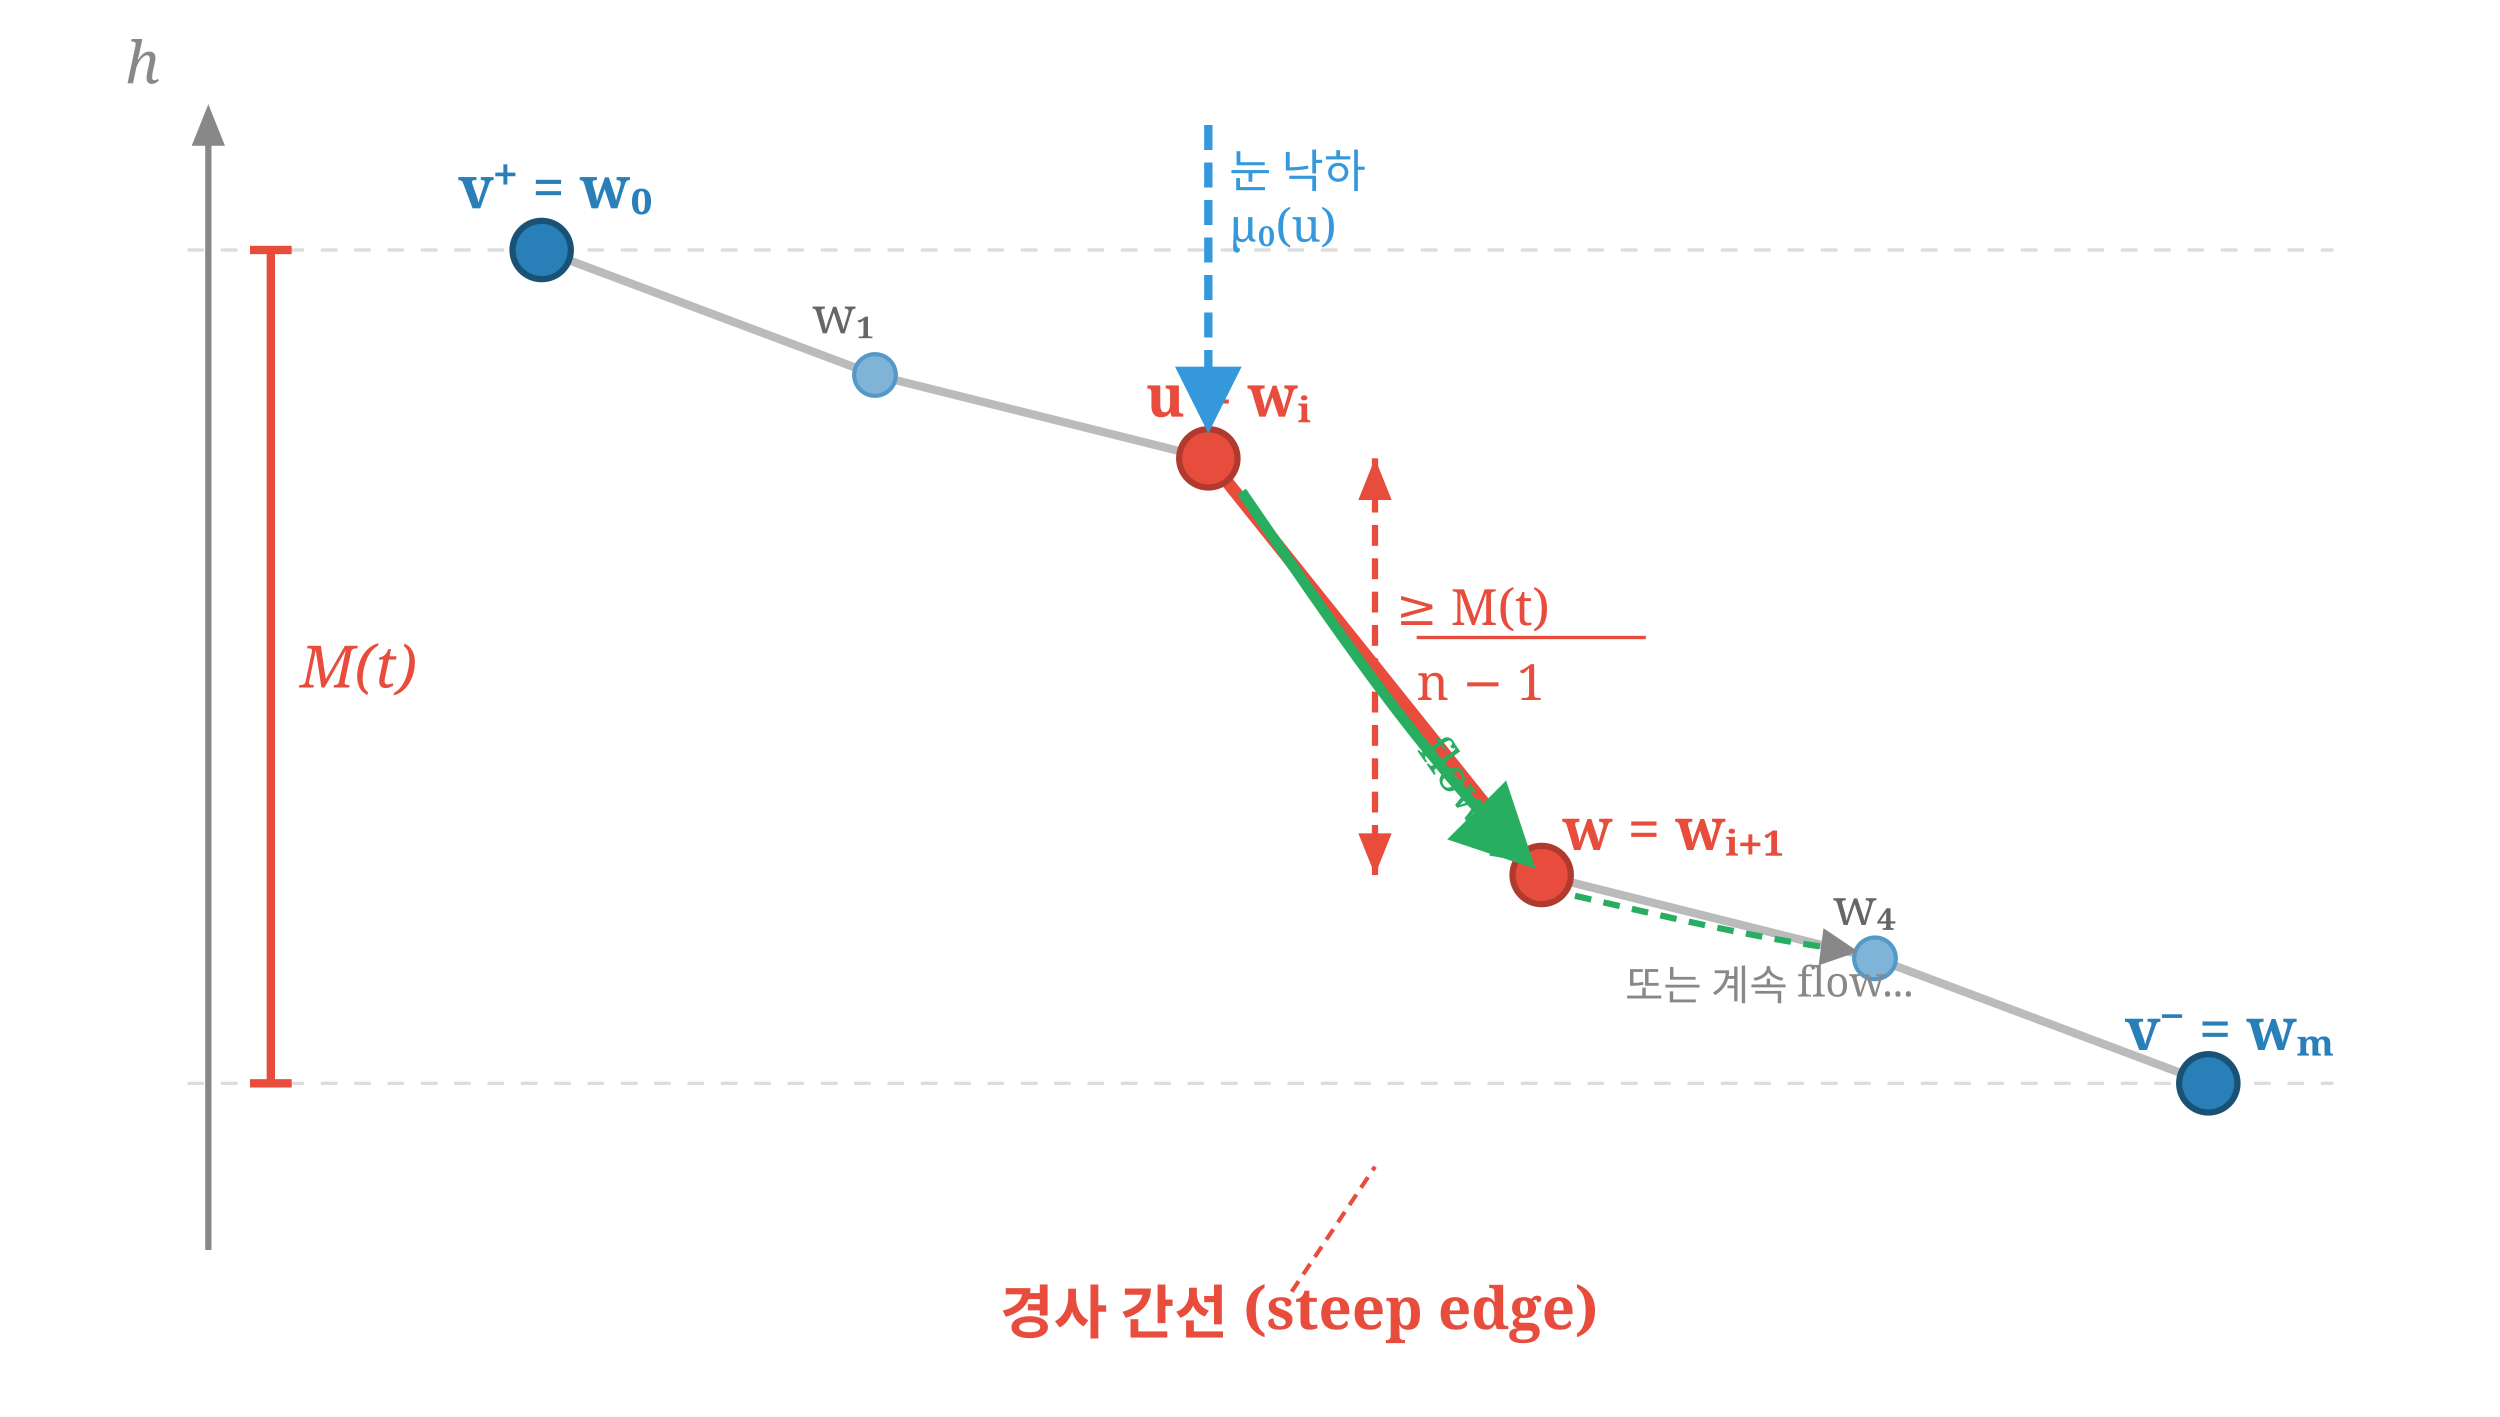
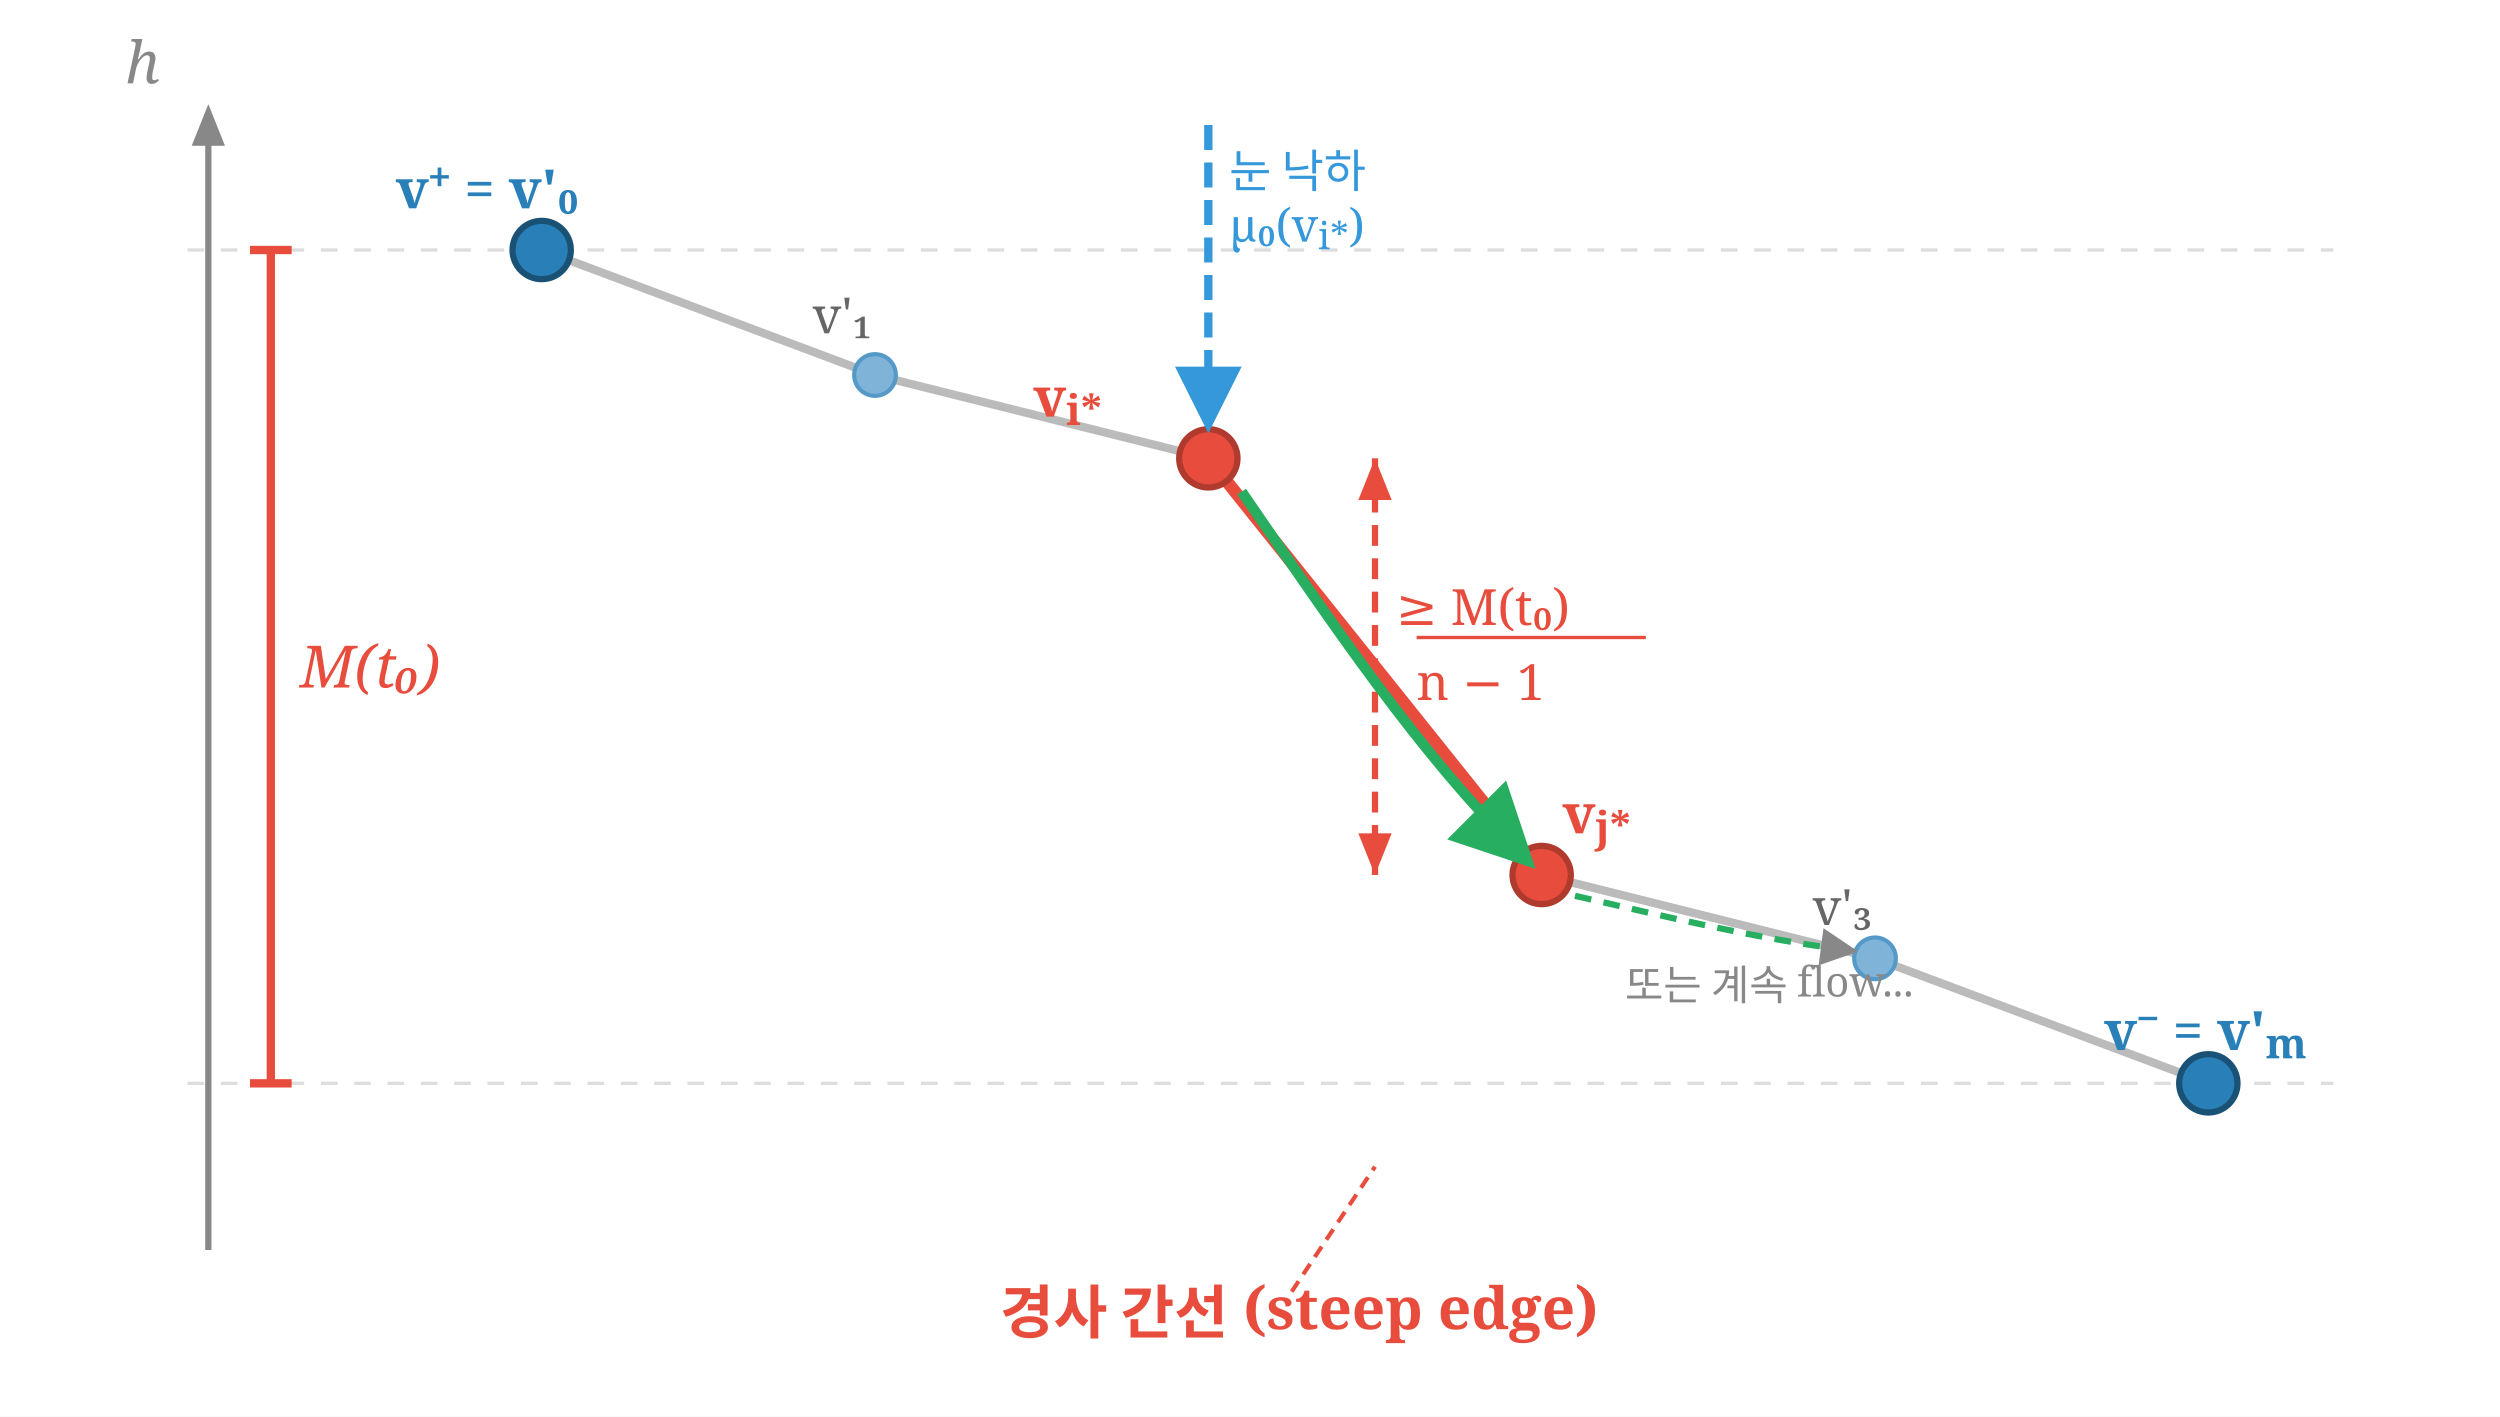
<svg xmlns="http://www.w3.org/2000/svg" viewBox="0 0 600 340" font-family="serif">
  <rect width="600" height="340" fill="white" />
  <line x1="50" y1="30" x2="50" y2="300" stroke="#888" stroke-width="1.5" />
  <polygon points="50,25 46,35 54,35" fill="#888" />
  <text x="30" y="20" font-size="14" fill="#888" font-style="italic">h</text>
  <line x1="45" y1="60" x2="560" y2="60" stroke="#ddd" stroke-width="0.8" stroke-dasharray="4,4" />
  <line x1="45" y1="260" x2="560" y2="260" stroke="#ddd" stroke-width="0.8" stroke-dasharray="4,4" />
  <line x1="65" y1="60" x2="65" y2="260" stroke="#E74C3C" stroke-width="2" />
  <line x1="60" y1="60" x2="70" y2="60" stroke="#E74C3C" stroke-width="2" />
  <line x1="60" y1="260" x2="70" y2="260" stroke="#E74C3C" stroke-width="2" />
-   <text x="72" y="165" font-size="14" fill="#E74C3C" font-style="italic">M(t)</text>
+   <text x="72" y="165" font-size="14" fill="#E74C3C" font-style="italic">M(t₀)</text>
  <line x1="130" y1="60" x2="210" y2="90" stroke="#bbb" stroke-width="2" />
  <line x1="210" y1="90" x2="290" y2="110" stroke="#bbb" stroke-width="2" />
  <line x1="290" y1="110" x2="370" y2="210" stroke="#E74C3C" stroke-width="3" />
  <line x1="370" y1="210" x2="450" y2="230" stroke="#bbb" stroke-width="2" />
  <line x1="450" y1="230" x2="530" y2="260" stroke="#bbb" stroke-width="2" />
  <circle cx="130" cy="60" r="7" fill="#2980B9" stroke="#1A5276" stroke-width="1.5" />
  <circle cx="210" cy="90" r="5" fill="#7FB3D8" stroke="#5499C7" stroke-width="1" />
  <circle cx="290" cy="110" r="7" fill="#E74C3C" stroke="#B03A2E" stroke-width="1.5" />
  <circle cx="370" cy="210" r="7" fill="#E74C3C" stroke="#B03A2E" stroke-width="1.5" />
  <circle cx="450" cy="230" r="5" fill="#7FB3D8" stroke="#5499C7" stroke-width="1" />
  <circle cx="530" cy="260" r="7" fill="#2980B9" stroke="#1A5276" stroke-width="1.5" />
-   <text x="110" y="50" font-size="14" fill="#2980B9" font-weight="bold">v⁺ = w₀</text>
-   <text x="195" y="80" font-size="12" fill="#666">w₁</text>
-   <text x="275" y="100" font-size="14" fill="#E74C3C" font-weight="bold">u = wᵢ</text>
-   <text x="375" y="204" font-size="14" fill="#E74C3C" font-weight="bold">w = wᵢ₊₁</text>
-   <text x="440" y="222" font-size="12" fill="#666">w₄</text>
-   <text x="510" y="252" font-size="14" fill="#2980B9" font-weight="bold">v⁻ = wₘ</text>
+   <text x="95" y="50" font-size="13" fill="#2980B9" font-weight="bold">v⁺ = v'₀</text>
+   <text x="195" y="80" font-size="12" fill="#666">v'₁</text>
+   <text x="248" y="100" font-size="13" fill="#E74C3C" font-weight="bold">v<tspan font-size="10" baseline-shift="sub">i*</tspan>
+   </text>
+   <text x="375" y="200" font-size="13" fill="#E74C3C" font-weight="bold">v<tspan font-size="10" baseline-shift="sub">j*</tspan>
+   </text>
+   <text x="435" y="222" font-size="12" fill="#666">v'₃</text>
+   <text x="505" y="252" font-size="13" fill="#2980B9" font-weight="bold">v⁻ = v'<tspan font-size="10" baseline-shift="sub">m</tspan>
+   </text>
  <line x1="330" y1="110" x2="330" y2="210" stroke="#E74C3C" stroke-width="1.5" stroke-dasharray="5,3" />
  <polygon points="330,110 326,120 334,120" fill="#E74C3C" />
  <polygon points="330,210 326,200 334,200" fill="#E74C3C" />
-   <text x="335" y="150" font-size="12" fill="#E74C3C">≥ M(t)</text>
+   <text x="335" y="150" font-size="12" fill="#E74C3C">≥ M(t₀)</text>
  <text x="340" y="168" font-size="12" fill="#E74C3C">  n − 1</text>
  <line x1="340" y1="153" x2="395" y2="153" stroke="#E74C3C" stroke-width="0.8" />
-   <path d="M290,30 L290,100" stroke="#3498DB" stroke-width="2" stroke-dasharray="6,3" fill="none" marker-end="url(#arrowBlue)" />
+   <path d="M290,30 L290,100" stroke="#3498DB" stroke-width="2" stroke-dasharray="6,3" fill="none" marker-end="url(#arrowBlue2)" />
  <text x="295" y="45" font-size="11" fill="#3498DB">눈 낙하</text>
-   <text x="295" y="58" font-size="11" fill="#3498DB">μ₀(u)</text>
-   <path d="M298,118 C320,150 340,180 365,205" stroke="#27AE60" stroke-width="2.5" fill="none" marker-end="url(#arrowGreen)" />
-   <text x="340" y="180" font-size="11" fill="#27AE60" transform="rotate(55,340,180)">flow ↓</text>
-   <path d="M378,215 C400,220 420,225 443,228" stroke="#27AE60" stroke-width="1.5" fill="none" stroke-dasharray="4,3" marker-end="url(#arrowGreenLight)" />
+   <text x="295" y="58" font-size="11" fill="#3498DB">μ₀(v<tspan font-size="9" baseline-shift="sub">i*</tspan>)</text>
+   <path d="M298,118 C320,150 340,180 365,205" stroke="#27AE60" stroke-width="2.5" fill="none" marker-end="url(#arrowGreen2)" />
+   <path d="M378,215 C400,220 420,225 443,228" stroke="#27AE60" stroke-width="1.5" fill="none" stroke-dasharray="4,3" marker-end="url(#arrowGreenLight2)" />
  <text x="390" y="240" font-size="10" fill="#888">또는 계속 flow...</text>
  <text x="240" y="320" font-size="14" fill="#E74C3C" font-weight="bold">경사 간선 (steep edge)</text>
  <line x1="310" y1="310" x2="330" y2="280" stroke="#E74C3C" stroke-width="1" stroke-dasharray="3,2" />
  <defs>
-     <marker id="arrowBlue" markerWidth="8" markerHeight="8" refX="6" refY="4" orient="auto">
+     <marker id="arrowBlue2" markerWidth="8" markerHeight="8" refX="6" refY="4" orient="auto">
      <path d="M0,0 L8,4 L0,8 Z" fill="#3498DB" />
    </marker>
-     <marker id="arrowGreen" markerWidth="8" markerHeight="8" refX="6" refY="4" orient="auto">
+     <marker id="arrowGreen2" markerWidth="8" markerHeight="8" refX="6" refY="4" orient="auto">
      <path d="M0,0 L8,4 L0,8 Z" fill="#27AE60" />
    </marker>
-     <marker id="arrowGreenLight" markerWidth="6" markerHeight="6" refX="4" refY="3" orient="auto">
+     <marker id="arrowGreenLight2" markerWidth="6" markerHeight="6" refX="4" refY="3" orient="auto">
      <path d="M0,0 L6,3 L0,6 Z" fill="#888" />
    </marker>
  </defs>
</svg>
